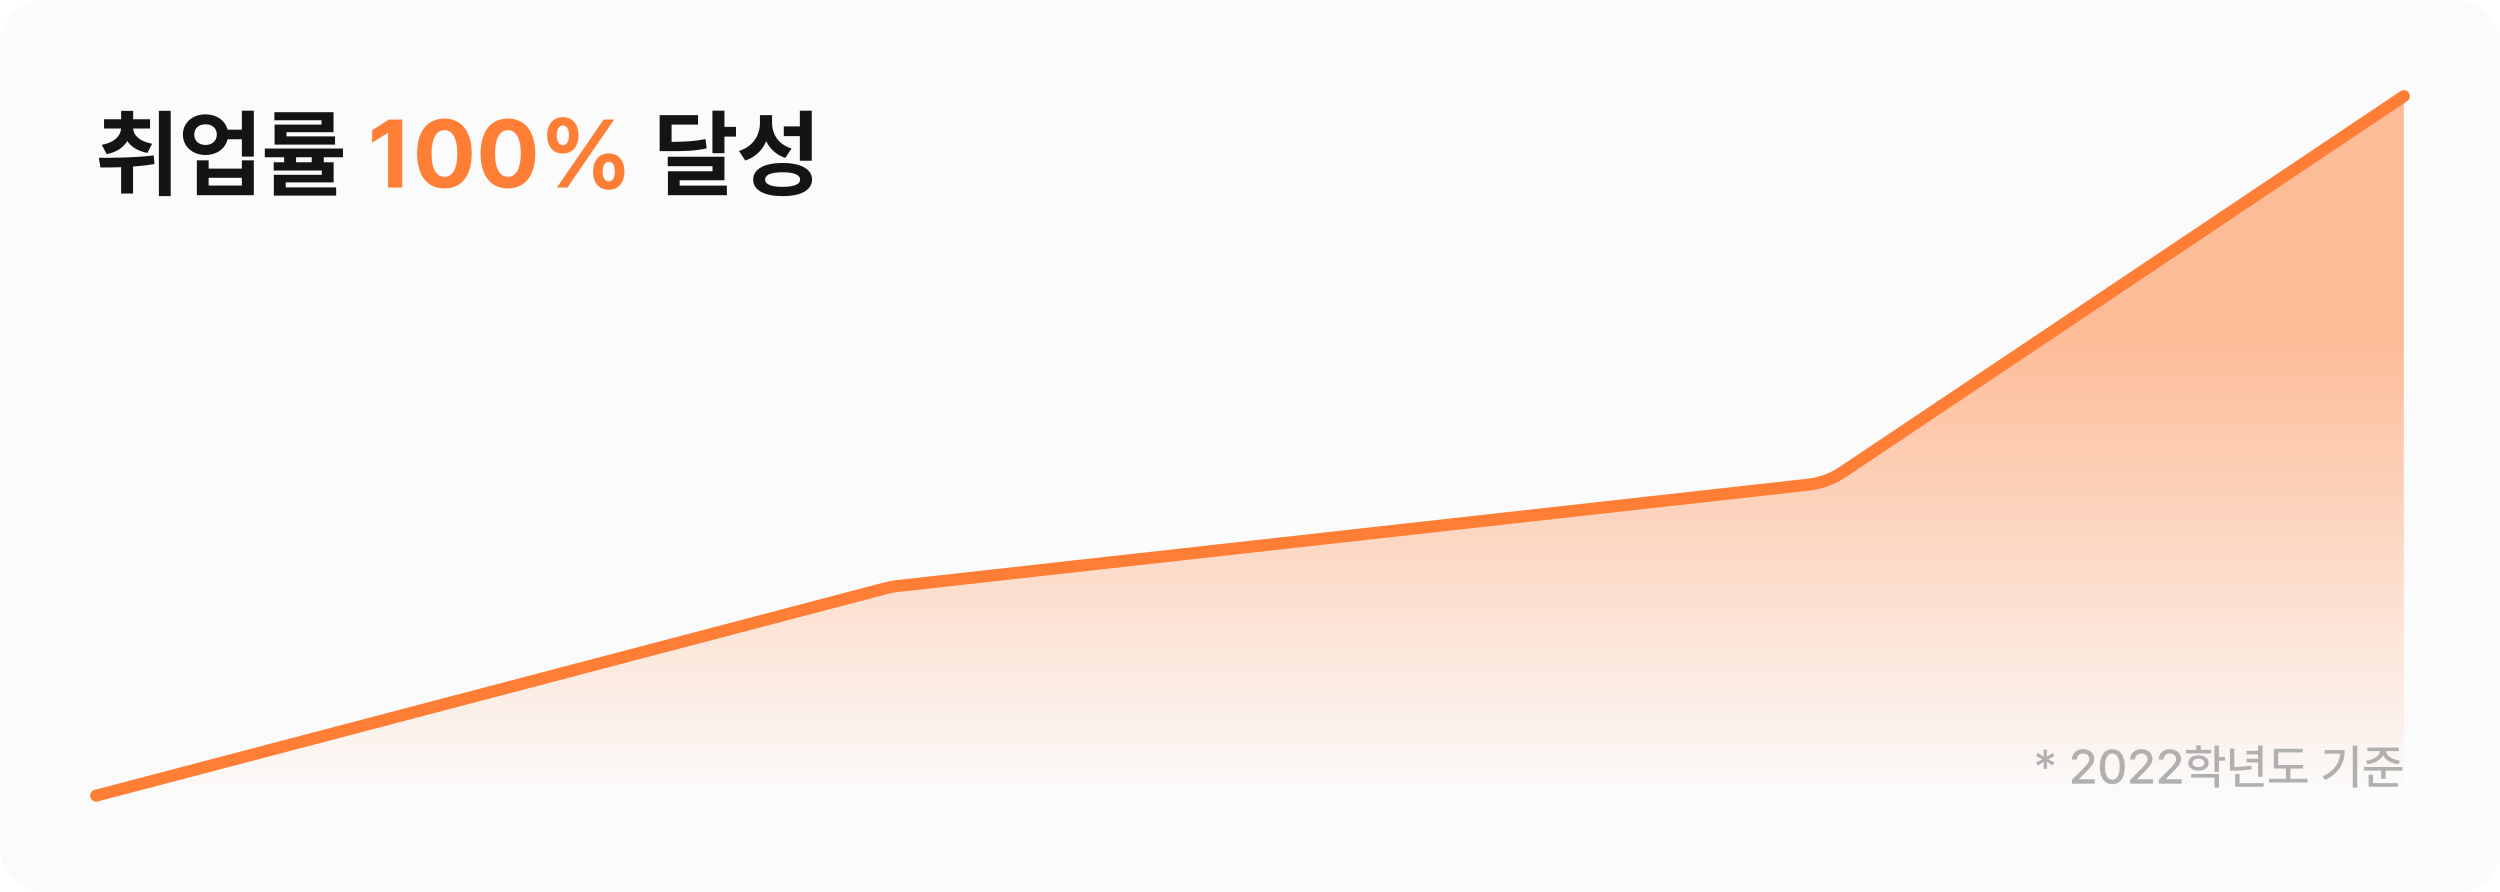
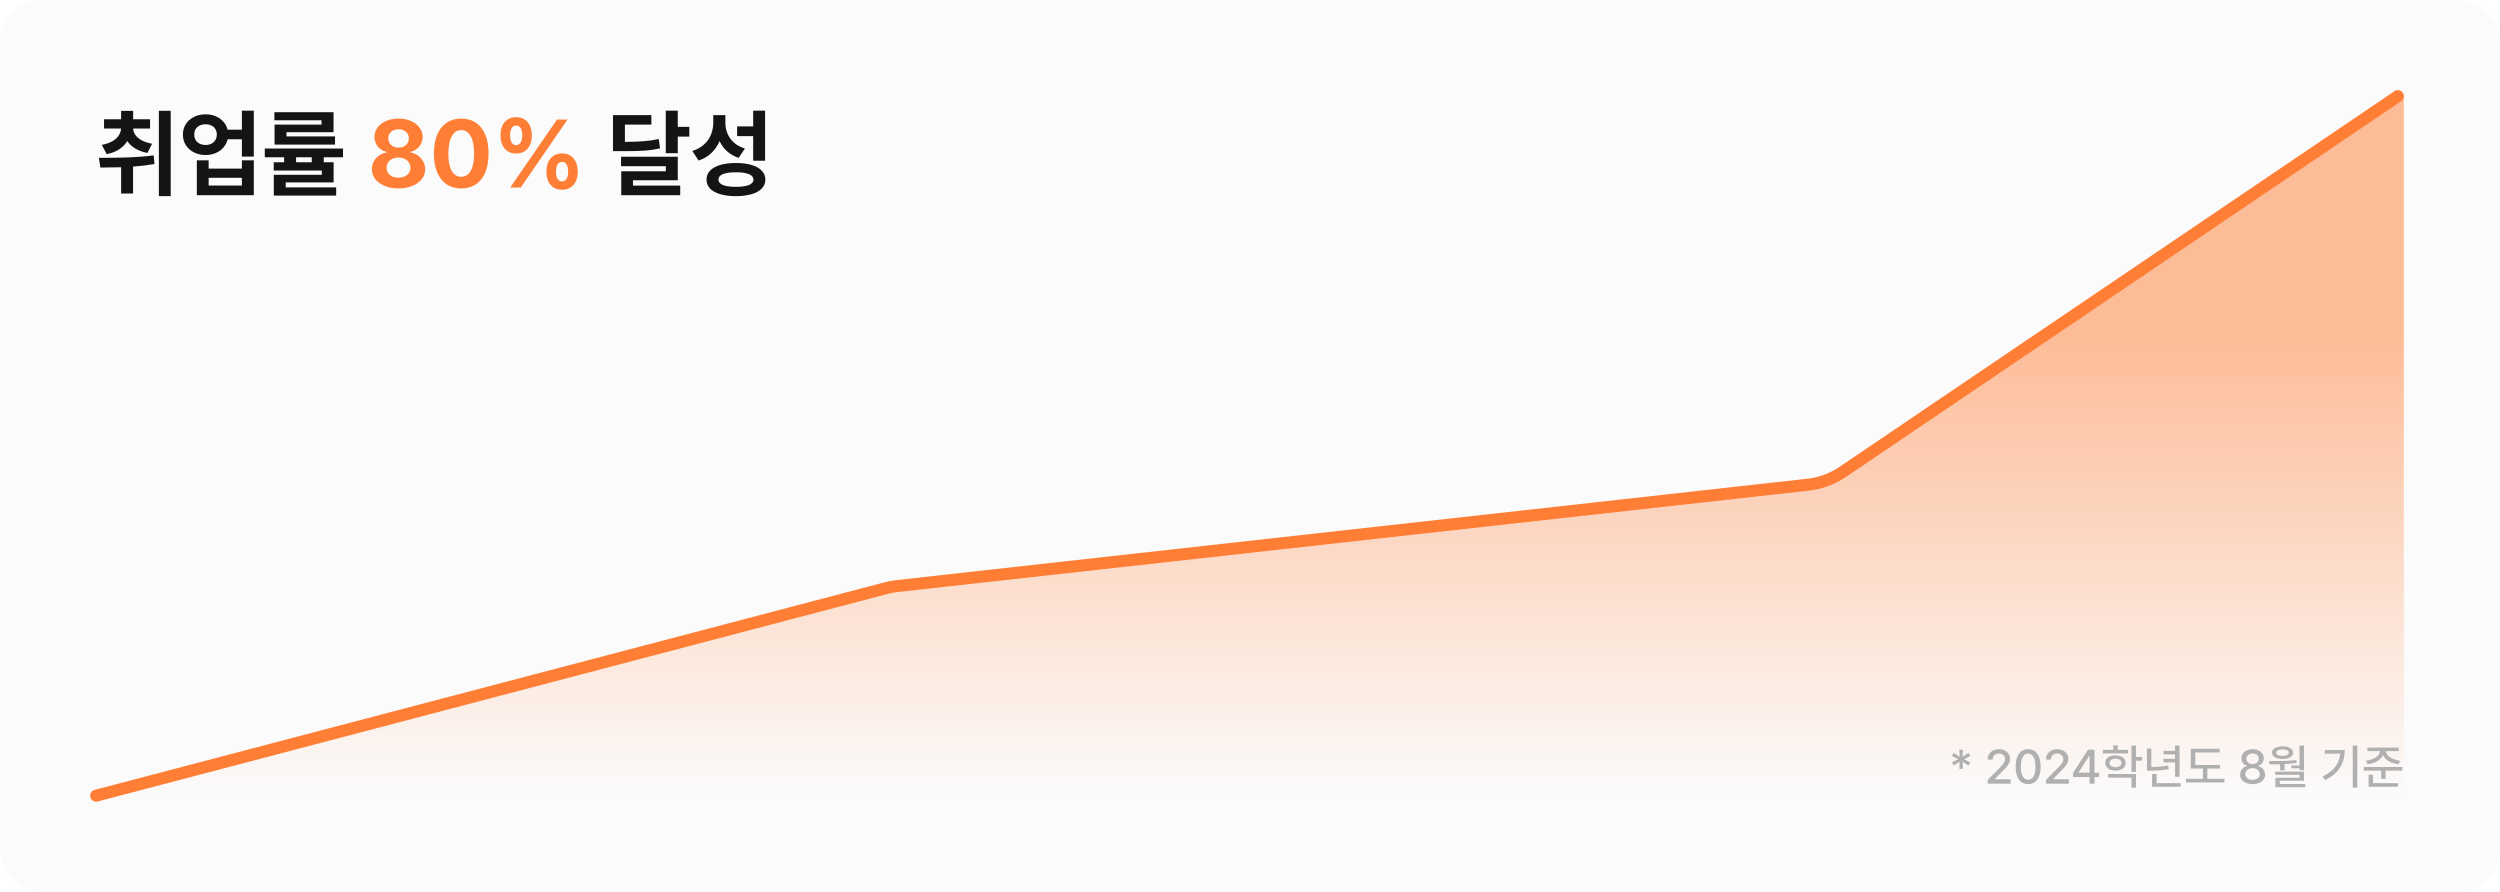
<svg xmlns="http://www.w3.org/2000/svg" width="1040" height="371" viewBox="0 0 1040 371" fill="none">
  <rect width="1040" height="371" rx="18.093" fill="#FBFBFB" style="fill:#FBFBFB;fill:color(display-p3 0.984 0.984 0.984);fill-opacity:1;" />
-   <path d="M40 331L370.932 244.055L760 200.76L1000 40V331L40 331Z" fill="url(#paint0_linear_8515_971)" style="" />
-   <path d="M1000 40L766.497 196.408C762.229 199.267 757.334 201.057 752.228 201.625L373.259 243.796C371.71 243.968 370.175 244.254 368.667 244.65L40 331" stroke="#FF7E36" style="stroke:#FF7E36;stroke:color(display-p3 1 0.494 0.212);stroke-opacity:1;" stroke-width="5" stroke-linecap="round" />
-   <path d="M62.422 49.602V53.469H55.391C55.508 56.262 58.027 58.82 63.281 59.797L61.328 63.625C57.305 62.844 54.531 61.066 52.949 58.684C51.387 61.301 48.555 63.293 44.375 64.133L42.344 60.266C47.715 59.25 50.215 56.457 50.352 53.469H43.281V49.602H50.391V46.125H55.391V49.602H62.422ZM41.133 65.656C47.695 65.656 56.445 65.598 63.945 64.641L64.258 68.234C61.328 68.742 58.32 69.074 55.352 69.289V80.5H50.391V69.562C47.305 69.68 44.355 69.68 41.758 69.68L41.133 65.656ZM66.094 81.594V46.086H71.016V81.594H66.094ZM85.547 47.57C90.078 47.531 93.691 50.129 94.668 53.938H100.625V46.047H105.586V65.148H100.625V57.922H94.688C93.769 61.828 90.117 64.484 85.547 64.484C80.078 64.484 76.055 60.93 76.094 55.969C76.055 51.105 80.078 47.531 85.547 47.57ZM80.82 55.969C80.801 58.625 82.754 60.305 85.547 60.305C88.242 60.305 90.176 58.625 90.195 55.969C90.176 53.312 88.242 51.691 85.547 51.711C82.754 51.691 80.801 53.312 80.82 55.969ZM81.875 81.203V66.711H86.797V70.148H100.625V66.711H105.586V81.203H81.875ZM86.797 77.18H100.625V73.977H86.797V77.18ZM142.695 61.789V65.422H134.688V67.492H138.789V75.891H118.867V77.961H139.844V81.359H113.906V72.727H133.867V70.93H113.867V67.492H118.203V65.422H110.156V61.789H142.695ZM114.141 50.031V46.672H138.75V54.992H119.18V56.75H139.375V60.148H114.219V51.828H133.75V50.031H114.141ZM123.164 67.492H129.688V65.422H123.164V67.492ZM290.391 47.883V51.828H279.375V59.016C285.566 58.977 289.316 58.703 293.477 57.844L293.984 61.711C289.375 62.785 285.039 62.902 277.383 62.883H274.414V47.883H290.391ZM277.773 69.133V65.188H301.367V74.992H282.734V77.219H302.383V81.203H277.852V71.242H296.406V69.133H277.773ZM296.367 63.742V46.047H301.367V52.766H306.172V56.828H301.367V63.742H296.367ZM321.172 50.891C321.152 55.637 323.594 60.031 329.297 61.789L326.68 65.695C322.852 64.367 320.254 61.926 318.75 58.723C317.188 62.434 314.316 65.344 310.039 66.789L307.422 62.805C313.496 60.852 316.113 56.086 316.133 51.125V47.883H321.172V50.891ZM313.32 74.719C313.32 70.344 317.969 67.785 325.547 67.805C333.145 67.785 337.793 70.344 337.812 74.719C337.793 79.113 333.145 81.613 325.547 81.594C317.969 81.613 313.32 79.113 313.32 74.719ZM318.281 74.719C318.281 76.691 320.84 77.727 325.547 77.727C330.273 77.727 332.832 76.691 332.852 74.719C332.832 72.688 330.273 71.672 325.547 71.672C320.84 71.672 318.281 72.688 318.281 74.719ZM326.055 56.633V52.57H332.734V46.047H337.695V66.867H332.734V56.633H326.055Z" fill="#141414" style="fill:#141414;fill:color(display-p3 0.08 0.08 0.08);fill-opacity:1;" />
-   <path d="M167.344 49.719V78H161.445V55.305H161.289L154.805 59.367V54.172L161.797 49.719H167.344ZM184.883 78.391C177.793 78.391 173.516 73.117 173.516 63.859C173.516 54.621 177.832 49.328 184.883 49.328C191.934 49.328 196.25 54.621 196.25 63.859C196.25 73.156 191.953 78.391 184.883 78.391ZM179.531 63.859C179.492 70.383 181.602 73.547 184.883 73.547C188.164 73.547 190.254 70.383 190.234 63.859C190.254 57.395 188.145 54.152 184.883 54.133C181.621 54.152 179.531 57.395 179.531 63.859ZM211.289 78.391C204.199 78.391 199.922 73.117 199.922 63.859C199.922 54.621 204.238 49.328 211.289 49.328C218.34 49.328 222.656 54.621 222.656 63.859C222.656 73.156 218.359 78.391 211.289 78.391ZM205.938 63.859C205.898 70.383 208.008 73.547 211.289 73.547C214.57 73.547 216.66 70.383 216.641 63.859C216.66 57.395 214.551 54.152 211.289 54.133C208.027 54.152 205.938 57.395 205.938 63.859ZM234.141 63.859C229.902 63.859 227.617 60.773 227.617 56.32C227.617 51.848 230.02 48.742 234.141 48.742C238.379 48.742 240.645 51.848 240.664 56.32C240.645 60.812 238.32 63.859 234.141 63.859ZM231.602 56.32C231.621 58.762 232.5 60.363 234.141 60.383C235.82 60.363 236.66 58.762 236.68 56.32C236.66 53.879 235.898 52.219 234.141 52.219C232.48 52.238 231.621 53.918 231.602 56.32ZM231.68 78L251.133 49.719H255.508L236.055 78H231.68ZM246.719 71.398C246.719 66.926 249.121 63.84 253.203 63.82C257.48 63.84 259.746 66.926 259.766 71.398C259.746 75.891 257.422 78.938 253.203 78.938C249.004 78.938 246.719 75.852 246.719 71.398ZM250.703 71.398C250.723 73.84 251.602 75.461 253.203 75.461C254.922 75.461 255.762 73.84 255.781 71.398C255.762 68.957 254.98 67.297 253.203 67.336C251.562 67.316 250.723 68.996 250.703 71.398Z" fill="#FF7E36" style="fill:#FF7E36;fill:color(display-p3 1 0.494 0.212);fill-opacity:1;" />
-   <path d="M851.582 319.809H850.098L850.215 316.898L847.754 318.461L847.012 317.172L849.609 315.844L847.012 314.496L847.754 313.207L850.215 314.77L850.098 311.859H851.582L851.445 314.77L853.906 313.207L854.668 314.496L852.07 315.844L854.668 317.172L853.906 318.461L851.445 316.898L851.582 319.809ZM861.914 326V324.438L866.816 319.496C868.369 317.885 869.141 316.986 869.141 315.746C869.141 314.35 868.008 313.461 866.523 313.461C864.951 313.461 863.955 314.457 863.945 315.961H861.914C861.895 313.373 863.867 311.664 866.562 311.664C869.287 311.664 871.172 313.393 871.191 315.688C871.172 317.27 870.43 318.529 867.773 321.137L864.902 324.047V324.164H871.426V326H861.914ZM878.73 326.195C875.459 326.195 873.535 323.559 873.535 318.93C873.535 314.33 875.479 311.664 878.73 311.664C881.973 311.664 883.916 314.33 883.926 318.93C883.916 323.559 882.002 326.195 878.73 326.195ZM875.684 318.93C875.674 322.455 876.816 324.34 878.73 324.34C880.635 324.34 881.777 322.455 881.777 318.93C881.777 315.414 880.625 313.49 878.73 313.48C876.826 313.49 875.684 315.414 875.684 318.93ZM886.152 326V324.438L891.055 319.496C892.607 317.885 893.379 316.986 893.379 315.746C893.379 314.35 892.246 313.461 890.762 313.461C889.189 313.461 888.193 314.457 888.184 315.961H886.152C886.133 313.373 888.105 311.664 890.801 311.664C893.525 311.664 895.41 313.393 895.43 315.688C895.41 317.27 894.668 318.529 892.012 321.137L889.141 324.047V324.164H895.664V326H886.152ZM898.047 326V324.438L902.949 319.496C904.502 317.885 905.273 316.986 905.273 315.746C905.273 314.35 904.141 313.461 902.656 313.461C901.084 313.461 900.088 314.457 900.078 315.961H898.047C898.027 313.373 900 311.664 902.695 311.664C905.42 311.664 907.305 313.393 907.324 315.688C907.305 317.27 906.562 318.529 903.906 321.137L901.035 324.047V324.164H907.559V326H898.047ZM919.785 311.938V313.422H909.355V311.938H913.652V310.082H915.508V311.938H919.785ZM910.312 317.387C910.303 315.473 912.041 314.223 914.57 314.203C917.09 314.223 918.809 315.473 918.809 317.387C918.809 319.311 917.09 320.57 914.57 320.57C912.041 320.57 910.303 319.311 910.312 317.387ZM911.523 323.5V321.996H923.086V327.66H921.23V323.5H911.523ZM912.109 317.387C912.09 318.471 913.086 319.125 914.57 319.125C916.055 319.125 917.051 318.471 917.07 317.387C917.051 316.312 916.055 315.639 914.57 315.629C913.086 315.639 912.09 316.312 912.109 317.387ZM921.23 321.098V310.16H923.086V314.906H925.625V316.449H923.086V321.098H921.23ZM941.211 310.18V323.109H939.355V317.152H934.551V315.668H939.355V313.832H934.551V312.348H939.355V310.18H941.211ZM927.656 320.609V311.391H929.492V319.047C931.816 319.037 934.023 318.91 936.523 318.441L936.719 319.965C933.945 320.482 931.572 320.59 929.004 320.609H927.656ZM929.805 327.289V321.977H931.68V325.785H941.66V327.289H929.805ZM958.086 318.227V319.711H952.793V323.988H959.922V325.512H943.906V323.988H950.957V319.711H945.898V311.508H957.93V313.012H947.754V318.227H958.086ZM980.625 310.16V327.66H978.75V310.16H980.625ZM966.25 322.973C970.898 320.756 973.174 317.602 973.535 313.52H967.09V312.035H975.41C975.41 317.162 973.232 321.596 967.227 324.477L966.25 322.973ZM997.891 311V312.484H992.559C992.666 314.389 995.186 316.068 998.438 316.469L997.734 317.934C994.736 317.543 992.275 316.146 991.338 314.184C990.381 316.146 987.93 317.543 984.941 317.934L984.238 316.469C987.51 316.068 990.01 314.379 990.098 312.484H984.824V311H997.891ZM983.34 320.57V319.066H999.355V320.57H992.402V323.969H990.566V320.57H983.34ZM985.332 327.289V322.289H987.188V325.785H997.578V327.289H985.332Z" fill="#B0B0B0" style="fill:#B0B0B0;fill:color(display-p3 0.692 0.69 0.69);fill-opacity:1;" />
+   <path d="M40 331L370.932 244.055L760 200.76L1000 40V331L40 331Z" fill="url(#paint0_linear_11786_982)" style="" />
+   <path d="M997.5 40L766.544 196.33C762.246 199.24 757.304 201.06 752.146 201.634L373.259 243.796C371.71 243.968 370.175 244.254 368.667 244.65L40 331" stroke="#FF7E36" style="stroke:#FF7E36;stroke:color(display-p3 1 0.494 0.212);stroke-opacity:1;" stroke-width="5" stroke-linecap="round" />
+   <path d="M62.422 53.469H55.391C55.43 54.419 55.742 55.318 56.328 56.164C56.914 57.01 57.793 57.753 58.965 58.391C60.137 59.016 61.575 59.484 63.281 59.797L61.328 63.625C59.362 63.247 57.676 62.635 56.27 61.789C54.863 60.943 53.757 59.908 52.949 58.684C52.142 60.038 51.016 61.184 49.57 62.121C48.138 63.059 46.406 63.729 44.375 64.133L42.344 60.266C44.075 59.94 45.534 59.439 46.719 58.762C47.904 58.085 48.789 57.29 49.375 56.379C49.974 55.467 50.3 54.497 50.352 53.469H43.281V49.602H50.391V46.125H55.391V49.602H62.422V53.469ZM71.016 81.594H66.094V46.086H71.016V81.594ZM41.133 65.656C45.677 65.656 49.785 65.598 53.457 65.481C57.142 65.35 60.638 65.07 63.945 64.641L64.258 68.234C61.419 68.729 58.45 69.087 55.352 69.309V80.5H50.391V69.582C47.747 69.647 45.469 69.68 43.555 69.68H41.758L41.133 65.656ZM85.547 47.57C87.044 47.557 88.424 47.818 89.688 48.352C90.963 48.885 92.031 49.634 92.891 50.598C93.763 51.561 94.356 52.675 94.668 53.938H100.625V46.047H105.586V65.148H100.625V57.922H94.707C94.408 59.211 93.822 60.357 92.949 61.359C92.09 62.349 91.016 63.117 89.727 63.664C88.451 64.211 87.057 64.484 85.547 64.484C83.75 64.484 82.129 64.12 80.684 63.391C79.238 62.661 78.106 61.652 77.285 60.363C76.478 59.061 76.081 57.596 76.094 55.969C76.081 54.367 76.478 52.928 77.285 51.652C78.106 50.363 79.238 49.361 80.684 48.645C82.129 47.915 83.75 47.557 85.547 47.57ZM85.547 51.711C84.622 51.698 83.796 51.867 83.066 52.219C82.35 52.557 81.79 53.052 81.387 53.703C80.996 54.341 80.807 55.096 80.82 55.969C80.807 56.841 80.996 57.603 81.387 58.254C81.79 58.905 82.35 59.413 83.066 59.777C83.796 60.129 84.622 60.305 85.547 60.305C86.445 60.305 87.246 60.129 87.949 59.777C88.652 59.413 89.199 58.905 89.59 58.254C89.993 57.603 90.195 56.841 90.195 55.969C90.195 55.096 89.993 54.341 89.59 53.703C89.199 53.052 88.652 52.557 87.949 52.219C87.246 51.867 86.445 51.698 85.547 51.711ZM86.797 70.148H100.625V66.711H105.586V81.203H81.875V66.711H86.797V70.148ZM100.625 77.18V73.977H86.797V77.18H100.625ZM142.695 65.422H134.688V67.492H138.789V75.891H118.867V77.961H139.844V81.359H113.906V72.727H133.867V70.93H113.867V67.492H118.203V65.422H110.156V61.789H142.695V65.422ZM138.75 54.992H119.18V56.75H139.375V60.148H114.219V51.828H133.75V50.031H114.141V46.672H138.75V54.992ZM129.688 67.492V65.422H123.164V67.492H129.688ZM270.977 51.828H259.961V59.016C263.125 59.003 265.749 58.911 267.832 58.742C269.928 58.573 272.005 58.273 274.062 57.844L274.57 61.711C272.565 62.18 270.482 62.492 268.32 62.648C266.159 62.805 263.346 62.883 259.883 62.883H257.969H255V47.883H270.977V51.828ZM281.953 52.766H286.758V56.828H281.953V63.742H276.953V46.047H281.953V52.766ZM281.953 74.992H263.32V77.219H282.969V81.203H258.438V71.242H276.992V69.133H258.359V65.188H281.953V74.992ZM301.758 50.891C301.745 52.531 302.025 54.068 302.598 55.5C303.184 56.932 304.082 58.195 305.293 59.289C306.517 60.383 308.047 61.216 309.883 61.789L307.266 65.695C305.391 65.044 303.789 64.126 302.461 62.941C301.146 61.757 300.111 60.344 299.355 58.703C298.535 60.617 297.396 62.271 295.938 63.664C294.479 65.044 292.708 66.086 290.625 66.789L288.008 62.805C289.961 62.18 291.589 61.275 292.891 60.09C294.193 58.892 295.15 57.531 295.762 56.008C296.387 54.471 296.706 52.844 296.719 51.125V47.883H301.758V50.891ZM318.281 66.867H313.32V56.633H306.641V52.57H313.32V46.047H318.281V66.867ZM306.133 67.805C308.646 67.805 310.82 68.078 312.656 68.625C314.492 69.172 315.905 69.966 316.895 71.008C317.884 72.037 318.385 73.273 318.398 74.719C318.385 76.164 317.884 77.401 316.895 78.43C315.905 79.458 314.492 80.24 312.656 80.773C310.833 81.32 308.659 81.594 306.133 81.594C303.607 81.594 301.426 81.32 299.59 80.773C297.767 80.24 296.361 79.458 295.371 78.43C294.395 77.401 293.906 76.164 293.906 74.719C293.906 73.273 294.395 72.037 295.371 71.008C296.361 69.966 297.773 69.172 299.609 68.625C301.445 68.078 303.62 67.805 306.133 67.805ZM306.133 71.672C303.75 71.672 301.94 71.926 300.703 72.434C299.479 72.941 298.867 73.703 298.867 74.719C298.867 75.695 299.486 76.444 300.723 76.965C301.973 77.473 303.776 77.727 306.133 77.727C308.503 77.727 310.312 77.473 311.562 76.965C312.812 76.444 313.438 75.695 313.438 74.719C313.438 73.716 312.812 72.961 311.562 72.453C310.326 71.932 308.516 71.672 306.133 71.672Z" fill="#141414" style="fill:#141414;fill:color(display-p3 0.08 0.08 0.08);fill-opacity:1;" />
+   <path d="M165.781 78.391C163.659 78.391 161.751 78.046 160.059 77.356C158.379 76.665 157.064 75.715 156.113 74.504C155.163 73.28 154.688 71.906 154.688 70.383C154.688 69.224 154.961 68.143 155.508 67.141C156.055 66.138 156.803 65.311 157.754 64.66C158.717 63.996 159.779 63.573 160.938 63.391V63.195C159.935 63 159.043 62.609 158.262 62.023C157.48 61.425 156.868 60.682 156.426 59.797C155.996 58.911 155.781 57.961 155.781 56.945C155.781 55.487 156.211 54.185 157.07 53.039C157.93 51.88 159.121 50.975 160.645 50.324C162.168 49.66 163.88 49.328 165.781 49.328C167.682 49.328 169.395 49.66 170.918 50.324C172.441 50.975 173.633 51.88 174.492 53.039C175.365 54.185 175.807 55.487 175.82 56.945C175.807 57.974 175.579 58.931 175.137 59.816C174.694 60.689 174.082 61.425 173.301 62.023C172.52 62.609 171.641 63 170.664 63.195V63.391C171.81 63.573 172.852 63.996 173.789 64.66C174.74 65.311 175.488 66.138 176.035 67.141C176.595 68.143 176.875 69.224 176.875 70.383C176.875 71.906 176.4 73.28 175.449 74.504C174.499 75.715 173.177 76.665 171.484 77.356C169.805 78.046 167.904 78.391 165.781 78.391ZM165.781 73.898C166.758 73.898 167.617 73.729 168.359 73.391C169.115 73.039 169.701 72.551 170.117 71.926C170.534 71.301 170.742 70.591 170.742 69.797C170.742 68.99 170.527 68.26 170.098 67.609C169.681 66.958 169.095 66.451 168.34 66.086C167.585 65.721 166.732 65.539 165.781 65.539C164.831 65.539 163.971 65.721 163.203 66.086C162.448 66.451 161.855 66.958 161.426 67.609C161.009 68.26 160.807 68.99 160.82 69.797C160.807 70.591 161.003 71.301 161.406 71.926C161.823 72.551 162.409 73.039 163.164 73.391C163.919 73.729 164.792 73.898 165.781 73.898ZM165.781 61.398C166.602 61.398 167.337 61.236 167.988 60.91C168.652 60.572 169.167 60.109 169.531 59.523C169.896 58.938 170.078 58.273 170.078 57.531C170.078 56.815 169.896 56.171 169.531 55.598C169.167 55.025 168.659 54.582 168.008 54.27C167.357 53.944 166.615 53.781 165.781 53.781C164.948 53.781 164.206 53.938 163.555 54.25C162.917 54.562 162.415 55.005 162.051 55.578C161.699 56.151 161.523 56.802 161.523 57.531C161.523 58.273 161.706 58.938 162.07 59.523C162.435 60.109 162.936 60.572 163.574 60.91C164.225 61.236 164.961 61.398 165.781 61.398ZM191.875 78.391C189.518 78.391 187.487 77.824 185.781 76.691C184.089 75.546 182.786 73.885 181.875 71.711C180.964 69.537 180.508 66.919 180.508 63.859C180.508 60.8 180.964 58.182 181.875 56.008C182.786 53.833 184.089 52.18 185.781 51.047C187.487 49.901 189.518 49.328 191.875 49.328C194.219 49.328 196.243 49.901 197.949 51.047C199.655 52.18 200.964 53.84 201.875 56.027C202.786 58.202 203.242 60.812 203.242 63.859C203.242 66.932 202.786 69.556 201.875 71.731C200.964 73.905 199.655 75.559 197.949 76.691C196.257 77.824 194.232 78.391 191.875 78.391ZM191.875 73.547C192.969 73.547 193.913 73.195 194.707 72.492C195.514 71.789 196.133 70.728 196.562 69.309C197.005 67.889 197.227 66.138 197.227 64.055C197.227 60.812 196.758 58.352 195.82 56.672C194.883 54.979 193.568 54.133 191.875 54.133C190.182 54.133 188.867 54.979 187.93 56.672C186.992 58.352 186.523 60.812 186.523 64.055C186.523 66.138 186.738 67.889 187.168 69.309C187.611 70.728 188.229 71.789 189.023 72.492C189.831 73.195 190.781 73.547 191.875 73.547ZM214.727 63.859C213.346 63.859 212.168 63.547 211.191 62.922C210.215 62.284 209.473 61.398 208.965 60.266C208.457 59.133 208.203 57.818 208.203 56.32C208.203 54.823 208.457 53.501 208.965 52.355C209.486 51.21 210.234 50.324 211.211 49.699C212.201 49.061 213.372 48.742 214.727 48.742C216.12 48.742 217.298 49.061 218.262 49.699C219.238 50.324 219.974 51.21 220.469 52.355C220.977 53.488 221.237 54.81 221.25 56.32C221.237 57.831 220.977 59.152 220.469 60.285C219.961 61.418 219.219 62.297 218.242 62.922C217.266 63.547 216.094 63.859 214.727 63.859ZM214.727 60.383C215.547 60.383 216.165 60.018 216.582 59.289C217.012 58.56 217.24 57.57 217.266 56.32C217.24 55.044 217.018 54.042 216.602 53.312C216.198 52.583 215.573 52.219 214.727 52.219C213.906 52.219 213.275 52.596 212.832 53.352C212.402 54.094 212.188 55.083 212.188 56.32C212.188 57.557 212.409 58.547 212.852 59.289C213.294 60.018 213.919 60.383 214.727 60.383ZM233.789 78.938C232.422 78.938 231.25 78.625 230.273 78C229.297 77.362 228.555 76.477 228.047 75.344C227.552 74.211 227.305 72.896 227.305 71.398C227.305 69.901 227.559 68.579 228.066 67.434C228.587 66.288 229.336 65.402 230.312 64.777C231.289 64.139 232.448 63.82 233.789 63.82C235.182 63.82 236.367 64.139 237.344 64.777C238.32 65.402 239.062 66.288 239.57 67.434C240.078 68.566 240.339 69.888 240.352 71.398C240.339 72.909 240.078 74.231 239.57 75.363C239.062 76.496 238.314 77.375 237.324 78C236.348 78.625 235.169 78.938 233.789 78.938ZM233.789 75.461C234.622 75.461 235.254 75.103 235.684 74.387C236.113 73.671 236.341 72.674 236.367 71.398C236.341 70.122 236.12 69.126 235.703 68.41C235.286 67.681 234.648 67.323 233.789 67.336C232.995 67.336 232.376 67.707 231.934 68.449C231.504 69.191 231.289 70.174 231.289 71.398C231.289 72.648 231.504 73.638 231.934 74.367C232.376 75.096 232.995 75.461 233.789 75.461ZM231.719 49.719H236.094L216.641 78H212.266L231.719 49.719Z" fill="#FF7E36" style="fill:#FF7E36;fill:color(display-p3 1 0.494 0.212);fill-opacity:1;" />
+   <path d="M815.078 319.809L815.195 316.898L812.734 318.461L811.992 317.172L814.59 315.844L811.992 314.496L812.734 313.207L815.195 314.77L815.078 311.859H816.562L816.426 314.77L818.887 313.207L819.648 314.496L817.051 315.844L819.648 317.172L818.887 318.461L816.426 316.898L816.562 319.809H815.078ZM826.895 324.438L831.797 319.496C832.389 318.871 832.842 318.37 833.154 317.992C833.467 317.615 833.704 317.247 833.867 316.889C834.036 316.524 834.121 316.143 834.121 315.746C834.121 315.29 834.007 314.89 833.779 314.545C833.551 314.2 833.239 313.933 832.842 313.744C832.445 313.555 831.999 313.461 831.504 313.461C830.99 313.461 830.537 313.565 830.146 313.773C829.756 313.982 829.453 314.275 829.238 314.652C829.03 315.03 828.926 315.466 828.926 315.961H826.895C826.888 315.115 827.083 314.366 827.48 313.715C827.878 313.064 828.431 312.559 829.141 312.201C829.85 311.843 830.651 311.664 831.543 311.664C832.441 311.664 833.239 311.84 833.936 312.191C834.639 312.536 835.186 313.015 835.576 313.627C835.967 314.239 836.165 314.926 836.172 315.688C836.165 316.228 836.061 316.749 835.859 317.25C835.658 317.745 835.312 318.298 834.824 318.91C834.336 319.516 833.646 320.258 832.754 321.137L829.883 324.047V324.164H836.406V326H826.895V324.438ZM843.711 326.195C842.624 326.195 841.689 325.912 840.908 325.346C840.133 324.779 839.541 323.952 839.131 322.865C838.721 321.771 838.516 320.46 838.516 318.93C838.516 317.413 838.721 316.111 839.131 315.023C839.548 313.93 840.146 313.096 840.928 312.523C841.709 311.951 842.637 311.664 843.711 311.664C844.785 311.664 845.713 311.951 846.494 312.523C847.275 313.096 847.871 313.93 848.281 315.023C848.698 316.111 848.906 317.413 848.906 318.93C848.906 320.46 848.701 321.768 848.291 322.855C847.881 323.943 847.285 324.773 846.504 325.346C845.723 325.912 844.792 326.195 843.711 326.195ZM843.711 324.34C844.349 324.34 844.896 324.135 845.352 323.725C845.807 323.308 846.156 322.696 846.396 321.889C846.637 321.081 846.758 320.095 846.758 318.93C846.758 317.771 846.634 316.785 846.387 315.971C846.146 315.15 845.798 314.532 845.342 314.115C844.886 313.692 844.342 313.48 843.711 313.48C843.079 313.48 842.536 313.692 842.08 314.115C841.624 314.532 841.273 315.15 841.025 315.971C840.785 316.785 840.664 317.771 840.664 318.93C840.664 320.095 840.785 321.081 841.025 321.889C841.266 322.696 841.615 323.308 842.07 323.725C842.526 324.135 843.073 324.34 843.711 324.34ZM851.133 324.438L856.035 319.496C856.628 318.871 857.08 318.37 857.393 317.992C857.705 317.615 857.943 317.247 858.105 316.889C858.275 316.524 858.359 316.143 858.359 315.746C858.359 315.29 858.245 314.89 858.018 314.545C857.79 314.2 857.477 313.933 857.08 313.744C856.683 313.555 856.237 313.461 855.742 313.461C855.228 313.461 854.775 313.565 854.385 313.773C853.994 313.982 853.691 314.275 853.477 314.652C853.268 315.03 853.164 315.466 853.164 315.961H851.133C851.126 315.115 851.322 314.366 851.719 313.715C852.116 313.064 852.669 312.559 853.379 312.201C854.089 311.843 854.889 311.664 855.781 311.664C856.68 311.664 857.477 311.84 858.174 312.191C858.877 312.536 859.424 313.015 859.814 313.627C860.205 314.239 860.404 314.926 860.41 315.688C860.404 316.228 860.299 316.749 860.098 317.25C859.896 317.745 859.551 318.298 859.062 318.91C858.574 319.516 857.884 320.258 856.992 321.137L854.121 324.047V324.164H860.645V326H851.133V324.438ZM862.402 321.508L868.652 311.859H871.309V321.43H873.242V323.246H871.309V326H869.277V323.246H862.402V321.508ZM869.277 321.43V314.418H869.121L864.668 321.312V321.43H869.277ZM885.254 313.422H874.824V311.938H879.121V310.082H880.977V311.938H885.254V313.422ZM880.039 314.203C880.872 314.21 881.608 314.346 882.246 314.613C882.891 314.874 883.389 315.245 883.74 315.727C884.098 316.202 884.277 316.755 884.277 317.387C884.277 318.018 884.098 318.575 883.74 319.057C883.389 319.538 882.891 319.913 882.246 320.18C881.608 320.44 880.872 320.57 880.039 320.57C879.199 320.57 878.457 320.44 877.812 320.18C877.168 319.913 876.667 319.538 876.309 319.057C875.957 318.575 875.781 318.018 875.781 317.387C875.781 316.755 875.957 316.202 876.309 315.727C876.667 315.245 877.168 314.874 877.812 314.613C878.457 314.346 879.199 314.21 880.039 314.203ZM880.039 315.629C879.544 315.629 879.111 315.701 878.74 315.844C878.369 315.987 878.079 316.192 877.871 316.459C877.669 316.726 877.572 317.035 877.578 317.387C877.572 317.927 877.79 318.354 878.232 318.666C878.682 318.972 879.284 319.125 880.039 319.125C880.788 319.125 881.39 318.972 881.846 318.666C882.301 318.354 882.533 317.927 882.539 317.387C882.533 317.035 882.425 316.726 882.217 316.459C882.008 316.192 881.715 315.987 881.338 315.844C880.96 315.701 880.527 315.629 880.039 315.629ZM888.555 314.906H891.094V316.449H888.555V321.098H886.699V310.16H888.555V314.906ZM888.555 327.66H886.699V323.5H876.992V321.996H888.555V327.66ZM906.68 323.109H904.824V317.152H900.02V315.668H904.824V313.832H900.02V312.348H904.824V310.18H906.68V323.109ZM907.129 327.289H895.273V321.977H897.148V325.785H907.129V327.289ZM894.961 319.047C896.191 319.047 897.37 319.001 898.496 318.91C899.629 318.819 900.794 318.663 901.992 318.441L902.188 319.965C900.911 320.206 899.678 320.372 898.486 320.463C897.295 320.548 895.957 320.596 894.473 320.609H893.125V311.391H894.961V319.047ZM923.555 319.711H918.262V323.988H925.391V325.512H909.375V323.988H916.426V319.711H911.367V311.508H923.398V313.012H913.223V318.227H923.555V319.711ZM937.09 326.195C936.081 326.195 935.179 326.026 934.385 325.688C933.597 325.349 932.982 324.88 932.539 324.281C932.103 323.676 931.888 322.992 931.895 322.23C931.888 321.638 932.015 321.088 932.275 320.58C932.536 320.066 932.891 319.643 933.34 319.311C933.796 318.972 934.297 318.76 934.844 318.676V318.598C934.368 318.487 933.945 318.282 933.574 317.982C933.21 317.676 932.926 317.302 932.725 316.859C932.523 316.417 932.422 315.941 932.422 315.434C932.422 314.717 932.624 314.073 933.027 313.5C933.431 312.927 933.988 312.478 934.697 312.152C935.407 311.827 936.204 311.664 937.09 311.664C937.969 311.664 938.76 311.827 939.463 312.152C940.173 312.478 940.726 312.927 941.123 313.5C941.527 314.073 941.732 314.717 941.738 315.434C941.732 315.941 941.624 316.417 941.416 316.859C941.214 317.302 940.931 317.676 940.566 317.982C940.202 318.282 939.785 318.487 939.316 318.598V318.676C939.857 318.76 940.352 318.972 940.801 319.311C941.257 319.643 941.615 320.066 941.875 320.58C942.142 321.088 942.279 321.638 942.285 322.23C942.279 322.992 942.054 323.676 941.611 324.281C941.169 324.88 940.553 325.349 939.766 325.688C938.978 326.026 938.086 326.195 937.09 326.195ZM937.09 324.418C937.695 324.418 938.223 324.32 938.672 324.125C939.128 323.93 939.479 323.656 939.727 323.305C939.974 322.947 940.098 322.536 940.098 322.074C940.098 321.592 939.967 321.16 939.707 320.775C939.447 320.391 939.089 320.092 938.633 319.877C938.177 319.662 937.663 319.555 937.09 319.555C936.51 319.555 935.99 319.662 935.527 319.877C935.065 320.092 934.704 320.391 934.443 320.775C934.189 321.16 934.069 321.592 934.082 322.074C934.069 322.536 934.183 322.943 934.424 323.295C934.665 323.646 935.013 323.923 935.469 324.125C935.931 324.32 936.471 324.418 937.09 324.418ZM937.09 317.855C937.578 317.855 938.014 317.764 938.398 317.582C938.789 317.393 939.092 317.13 939.307 316.791C939.521 316.452 939.629 316.065 939.629 315.629C939.629 315.199 939.521 314.818 939.307 314.486C939.092 314.148 938.792 313.887 938.408 313.705C938.024 313.516 937.585 313.422 937.09 313.422C936.576 313.422 936.123 313.513 935.732 313.695C935.342 313.878 935.039 314.138 934.824 314.477C934.616 314.809 934.512 315.193 934.512 315.629C934.512 316.065 934.622 316.452 934.844 316.791C935.065 317.13 935.371 317.393 935.762 317.582C936.152 317.764 936.595 317.855 937.09 317.855ZM958.457 320.434H956.602V319.594H953.184V318.422H956.602V310.18H958.457V320.434ZM945.176 316.625C949.245 316.625 952.624 316.482 955.312 316.195L955.41 317.387C953.932 317.589 952.253 317.738 950.371 317.836V320.473H948.535V317.914C947.728 317.94 946.576 317.953 945.078 317.953H944.082L943.867 316.625H945.176ZM958.457 324.789H948.379V326.137H958.984V327.484H946.562V323.559H956.621V322.309H946.484V321.02H958.457V324.789ZM949.551 310.473C950.41 310.473 951.169 310.583 951.826 310.805C952.484 311.02 952.995 311.326 953.359 311.723C953.73 312.12 953.919 312.582 953.926 313.109C953.919 313.65 953.734 314.118 953.369 314.516C953.005 314.906 952.493 315.206 951.836 315.414C951.178 315.622 950.417 315.727 949.551 315.727C948.665 315.727 947.891 315.622 947.227 315.414C946.569 315.206 946.061 314.906 945.703 314.516C945.345 314.118 945.169 313.65 945.176 313.109C945.169 312.582 945.345 312.12 945.703 311.723C946.068 311.326 946.579 311.02 947.236 310.805C947.9 310.583 948.672 310.473 949.551 310.473ZM949.551 311.723C949.017 311.723 948.551 311.781 948.154 311.898C947.757 312.009 947.451 312.169 947.236 312.377C947.021 312.585 946.914 312.829 946.914 313.109C946.914 313.533 947.152 313.868 947.627 314.115C948.102 314.356 948.743 314.477 949.551 314.477C950.345 314.477 950.98 314.353 951.455 314.105C951.93 313.858 952.168 313.526 952.168 313.109C952.168 312.829 952.061 312.585 951.846 312.377C951.631 312.169 951.325 312.009 950.928 311.898C950.531 311.781 950.072 311.723 949.551 311.723ZM980.625 327.66H978.75V310.16H980.625V327.66ZM975.41 312.035C975.41 314.743 974.762 317.152 973.467 319.262C972.178 321.365 970.098 323.103 967.227 324.477L966.25 322.973C968.548 321.879 970.29 320.548 971.475 318.979C972.666 317.41 973.353 315.59 973.535 313.52H967.09V312.035H975.41ZM997.891 312.484H992.559C992.591 313.109 992.868 313.702 993.389 314.262C993.916 314.822 994.619 315.297 995.498 315.688C996.383 316.078 997.363 316.339 998.438 316.469L997.734 317.934C996.738 317.803 995.811 317.569 994.951 317.23C994.098 316.885 993.359 316.452 992.734 315.932C992.109 315.411 991.641 314.828 991.328 314.184C991.016 314.828 990.547 315.411 989.922 315.932C989.303 316.452 988.564 316.885 987.705 317.23C986.852 317.569 985.931 317.803 984.941 317.934L984.238 316.469C985.312 316.339 986.289 316.078 987.168 315.688C988.053 315.297 988.753 314.822 989.268 314.262C989.788 313.702 990.065 313.109 990.098 312.484H984.824V311H997.891V312.484ZM999.355 320.57H992.402V323.969H990.566V320.57H983.34V319.066H999.355V320.57ZM997.578 327.289H985.332V322.289H987.188V325.785H997.578V327.289Z" fill="#B0B0B0" style="fill:#B0B0B0;fill:color(display-p3 0.692 0.69 0.69);fill-opacity:1;" />
  <defs>
-     <linearGradient id="paint0_linear_8515_971" x1="520" y1="331" x2="520" y2="40" gradientUnits="userSpaceOnUse">
+     <linearGradient id="paint0_linear_11786_982" x1="520" y1="331" x2="520" y2="40" gradientUnits="userSpaceOnUse">
      <stop stop-color="#FF7E36" stop-opacity="0" style="stop-color:none;stop-opacity:0;" />
      <stop offset="0.65" stop-color="#FF7E36" stop-opacity="0.5" style="stop-color:#FF7E36;stop-color:color(display-p3 1 0.494 0.212);stop-opacity:0.5;" />
      <stop offset="1" stop-color="#FF7E36" stop-opacity="0.5" style="stop-color:#FF7E36;stop-color:color(display-p3 1 0.494 0.212);stop-opacity:0.5;" />
    </linearGradient>
  </defs>
</svg>
